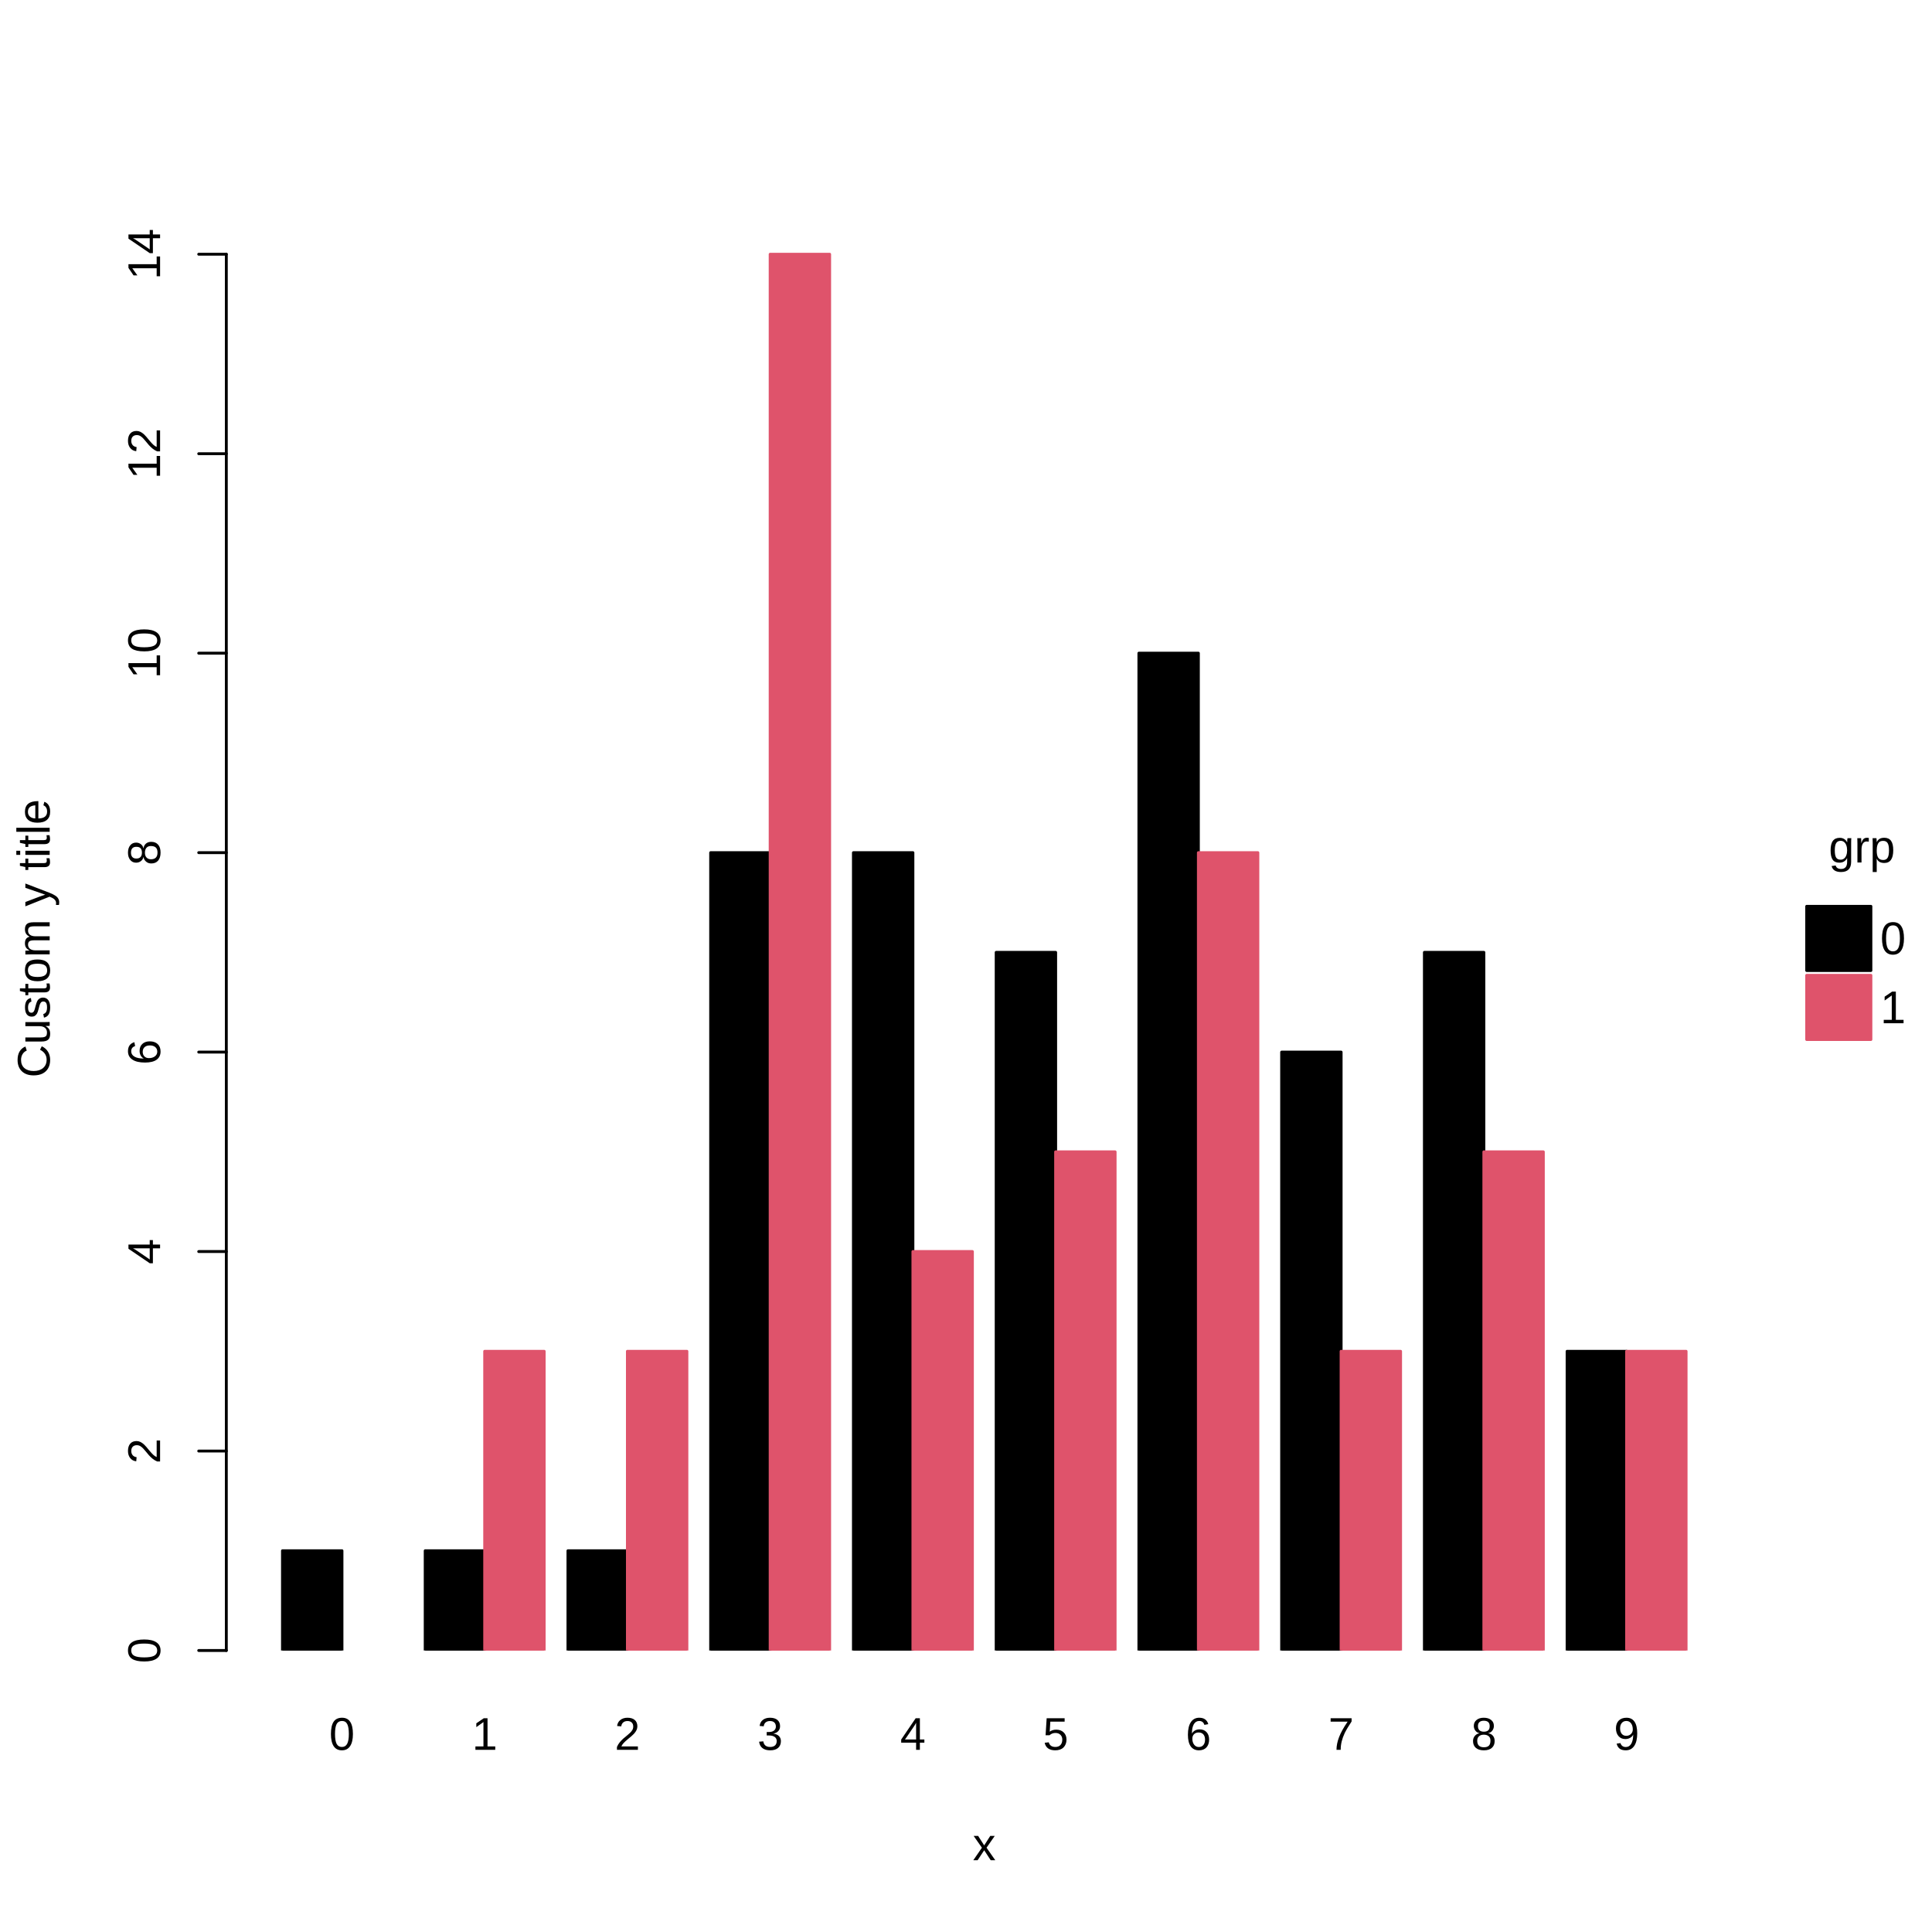
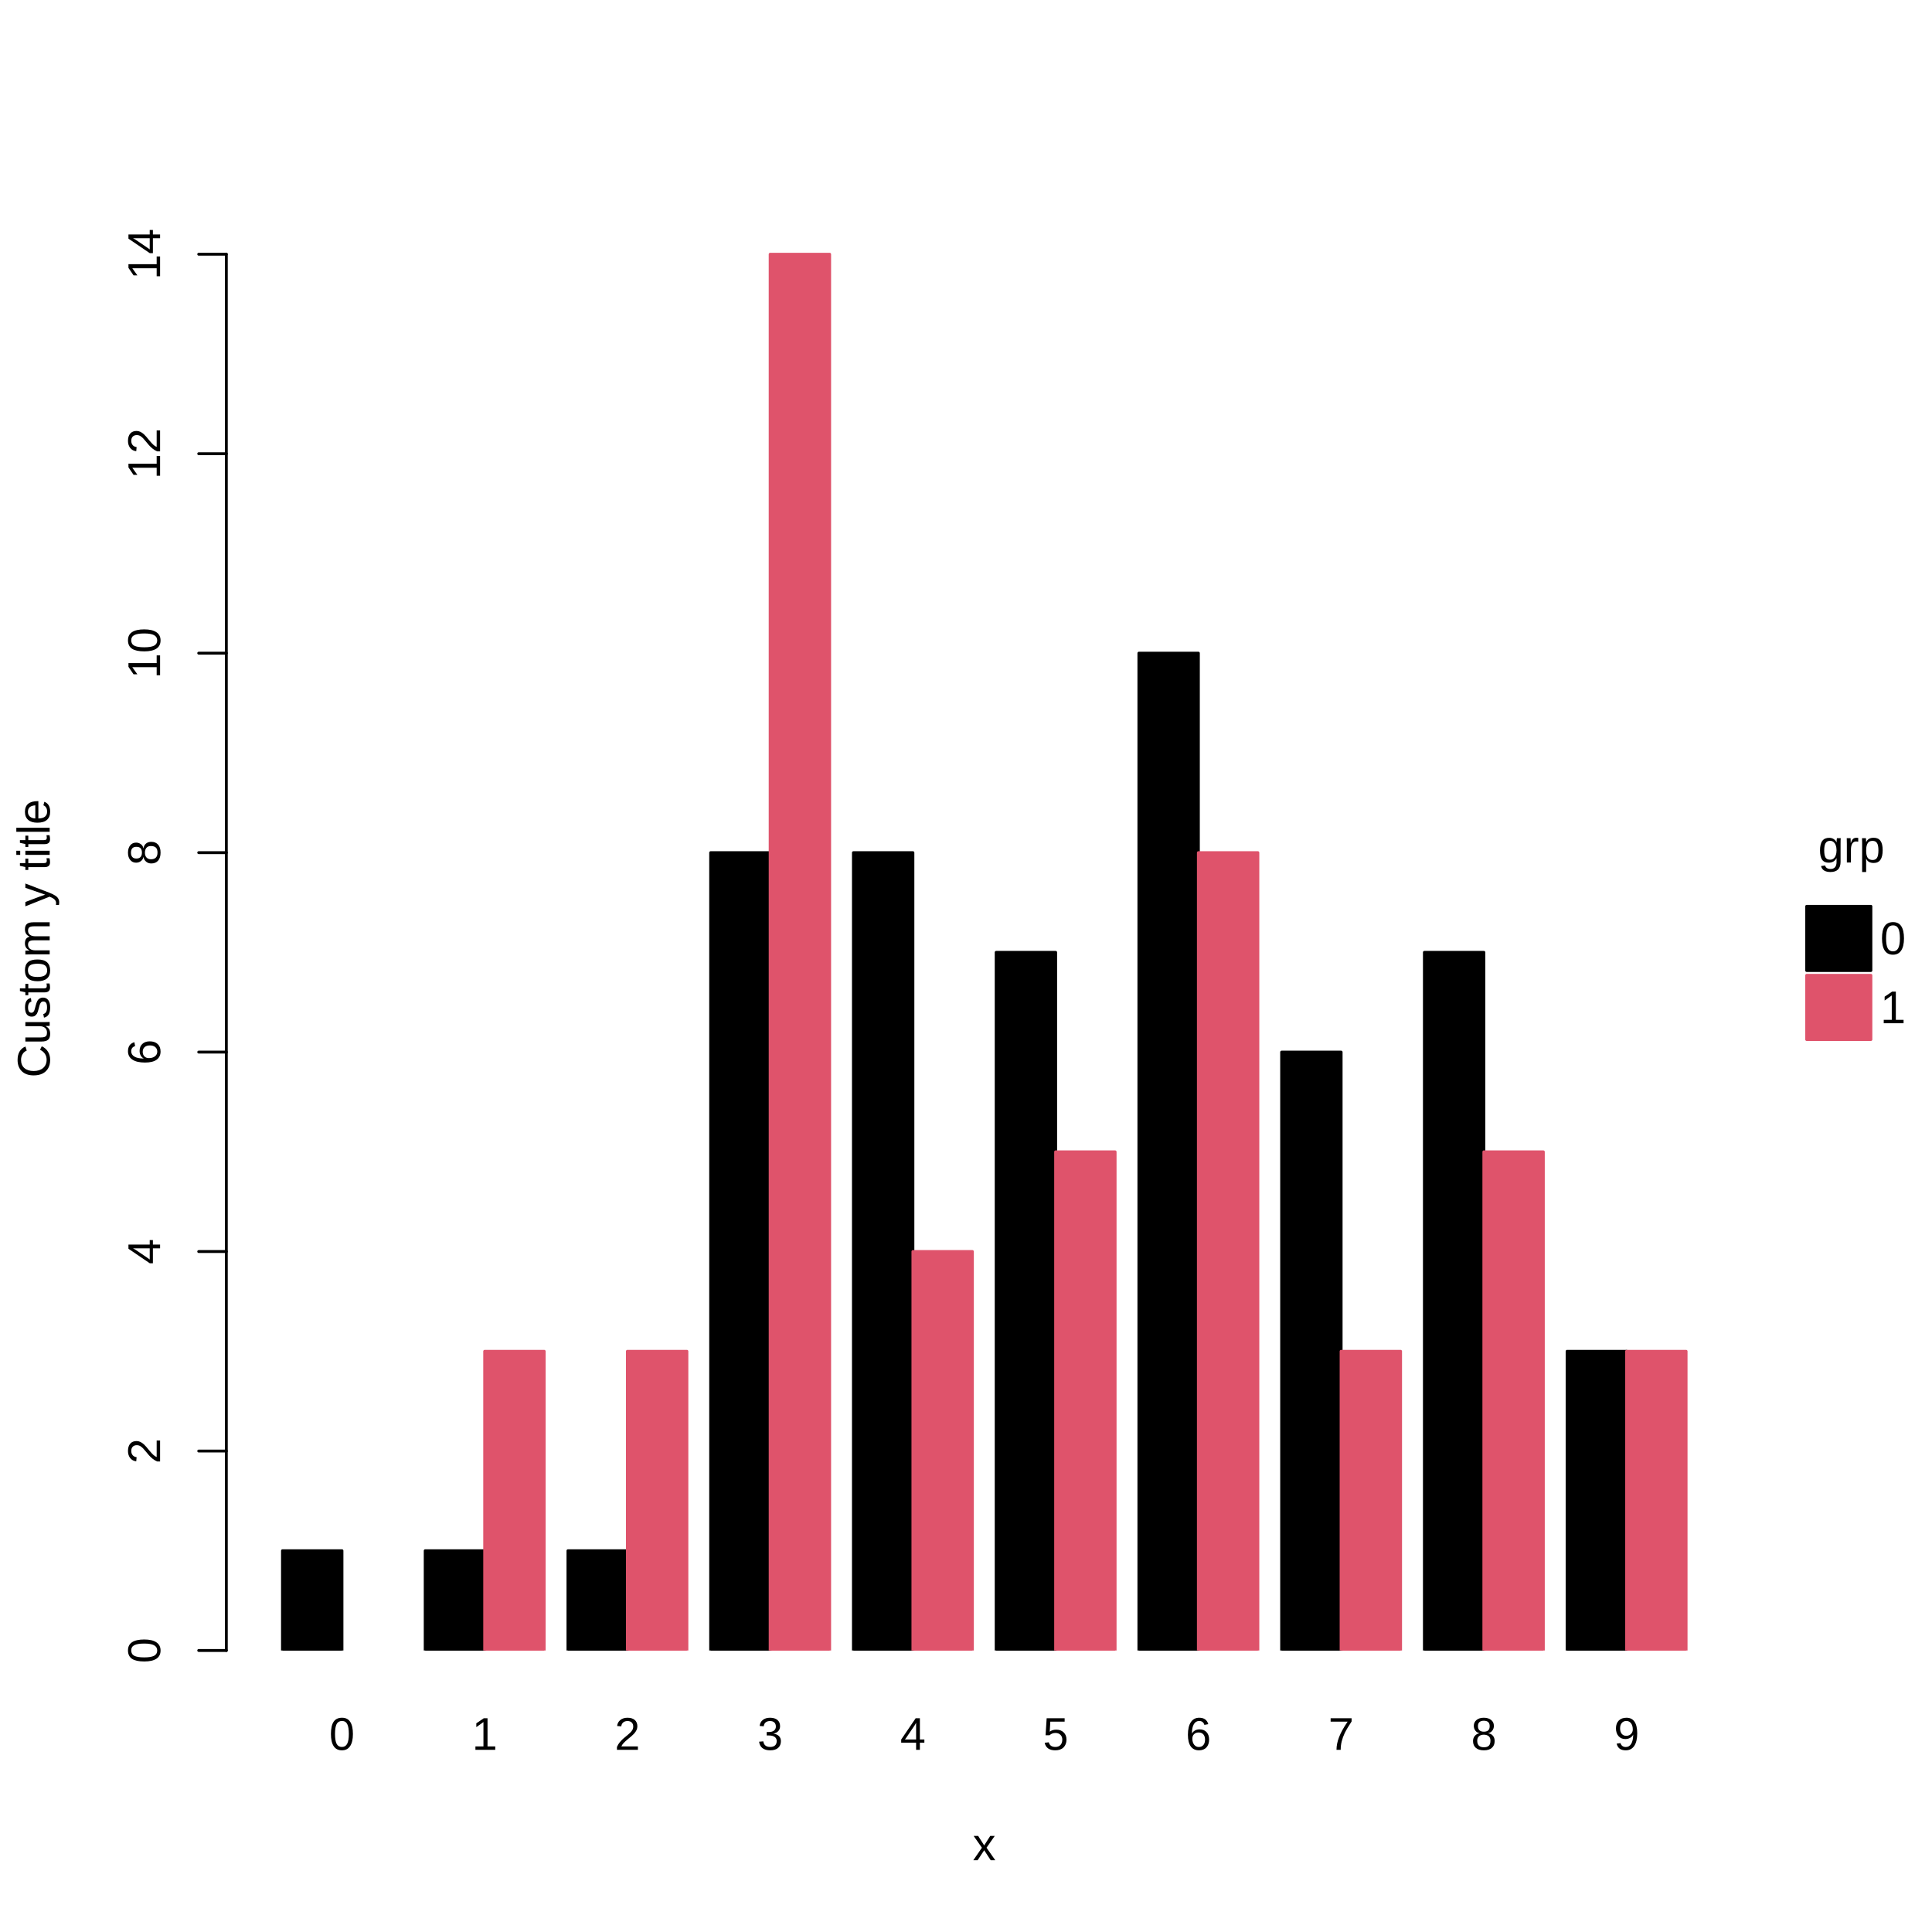
<svg xmlns="http://www.w3.org/2000/svg" width="504.00pt" height="504.00pt" viewBox="0 0 504.00 504.00">
  <g class="svglite">
    <defs>
      <style type="text/css">
    .svglite line, .svglite polyline, .svglite polygon, .svglite path, .svglite rect, .svglite circle {
      fill: none;
      stroke: #000000;
      stroke-linecap: round;
      stroke-linejoin: round;
      stroke-miterlimit: 10.00;
    }
    .svglite text {
      white-space: pre;
    }
    .svglite g.glyphgroup path {
      fill: inherit;
      stroke: none;
    }
  </style>
    </defs>
    <rect width="100%" height="100%" style="stroke: none; fill: #FFFFFF;" />
    <defs>
      <clipPath id="cpMC4wMHw1MDQuMDB8MC4wMHw1MDQuMDA=">
        <rect x="0.00" y="0.00" width="504.00" height="504.00" />
      </clipPath>
    </defs>
    <g clip-path="url(#cpMC4wMHw1MDQuMDB8MC4wMHw1MDQuMDA=)">
      <rect x="471.31" y="236.43" width="16.75" height="16.75" style="stroke-width: 0.75; fill: #000000;" />
      <rect x="471.31" y="254.43" width="16.75" height="16.75" style="stroke-width: 0.75; stroke: #DF536B; fill: #DF536B;" />
-       <text x="485.72" y="225.00" text-anchor="middle" style="font-size: 12.00px; font-family: &quot;Liberation Sans&quot;;" textLength="17.34px" lengthAdjust="spacingAndGlyphs">grp</text>
+       <text x="482.96" y="225.00" text-anchor="middle" style="font-size: 12.00px; font-family: &quot;Liberation Sans&quot;;" textLength="17.34px" lengthAdjust="spacingAndGlyphs">grp</text>
      <text x="490.49" y="248.93" style="font-size: 12.00px; font-family: &quot;Liberation Sans&quot;;" textLength="6.67px" lengthAdjust="spacingAndGlyphs">0</text>
      <text x="490.49" y="266.93" style="font-size: 12.00px; font-family: &quot;Liberation Sans&quot;;" textLength="6.67px" lengthAdjust="spacingAndGlyphs">1</text>
    </g>
    <defs>
      <clipPath id="cpMC4wMHw0NTQuNDl8MC4wMHw1MDQuMDA=">
        <rect x="0.00" y="0.00" width="454.49" height="504.00" />
      </clipPath>
    </defs>
    <g clip-path="url(#cpMC4wMHw0NTQuNDl8MC4wMHw1MDQuMDA=)">
      <text x="256.76" y="485.28" text-anchor="middle" style="font-size: 12.00px; font-family: &quot;Liberation Sans&quot;;" textLength="6.00px" lengthAdjust="spacingAndGlyphs">x</text>
      <text transform="translate(12.96,244.80) rotate(-90)" text-anchor="middle" style="font-size: 12.00px; font-family: &quot;Liberation Sans&quot;;" textLength="72.67px" lengthAdjust="spacingAndGlyphs">Custom y title</text>
    </g>
    <g clip-path="url(#cpMC4wMHw1MDQuMDB8MC4wMHw1MDQuMDA=)">
      <text x="89.20" y="456.48" text-anchor="middle" style="font-size: 12.00px; font-family: &quot;Liberation Sans&quot;;" textLength="6.67px" lengthAdjust="spacingAndGlyphs">0</text>
      <text x="126.44" y="456.48" text-anchor="middle" style="font-size: 12.00px; font-family: &quot;Liberation Sans&quot;;" textLength="6.67px" lengthAdjust="spacingAndGlyphs">1</text>
      <text x="163.67" y="456.48" text-anchor="middle" style="font-size: 12.00px; font-family: &quot;Liberation Sans&quot;;" textLength="6.67px" lengthAdjust="spacingAndGlyphs">2</text>
      <text x="200.91" y="456.48" text-anchor="middle" style="font-size: 12.00px; font-family: &quot;Liberation Sans&quot;;" textLength="6.67px" lengthAdjust="spacingAndGlyphs">3</text>
      <text x="238.15" y="456.48" text-anchor="middle" style="font-size: 12.00px; font-family: &quot;Liberation Sans&quot;;" textLength="6.67px" lengthAdjust="spacingAndGlyphs">4</text>
      <text x="275.38" y="456.48" text-anchor="middle" style="font-size: 12.00px; font-family: &quot;Liberation Sans&quot;;" textLength="6.67px" lengthAdjust="spacingAndGlyphs">5</text>
      <text x="312.62" y="456.48" text-anchor="middle" style="font-size: 12.00px; font-family: &quot;Liberation Sans&quot;;" textLength="6.67px" lengthAdjust="spacingAndGlyphs">6</text>
      <text x="349.85" y="456.48" text-anchor="middle" style="font-size: 12.00px; font-family: &quot;Liberation Sans&quot;;" textLength="6.67px" lengthAdjust="spacingAndGlyphs">7</text>
      <text x="387.09" y="456.48" text-anchor="middle" style="font-size: 12.00px; font-family: &quot;Liberation Sans&quot;;" textLength="6.67px" lengthAdjust="spacingAndGlyphs">8</text>
      <text x="424.33" y="456.48" text-anchor="middle" style="font-size: 12.00px; font-family: &quot;Liberation Sans&quot;;" textLength="6.67px" lengthAdjust="spacingAndGlyphs">9</text>
      <line x1="59.04" y1="430.56" x2="59.04" y2="66.32" style="stroke-width: 0.75;" />
      <line x1="59.04" y1="430.56" x2="51.84" y2="430.56" style="stroke-width: 0.75;" />
      <line x1="59.04" y1="378.53" x2="51.84" y2="378.53" style="stroke-width: 0.75;" />
      <line x1="59.04" y1="326.49" x2="51.84" y2="326.49" style="stroke-width: 0.75;" />
      <line x1="59.04" y1="274.46" x2="51.84" y2="274.46" style="stroke-width: 0.75;" />
      <line x1="59.04" y1="222.43" x2="51.84" y2="222.43" style="stroke-width: 0.75;" />
      <line x1="59.04" y1="170.39" x2="51.84" y2="170.39" style="stroke-width: 0.75;" />
      <line x1="59.04" y1="118.36" x2="51.84" y2="118.36" style="stroke-width: 0.75;" />
      <line x1="59.04" y1="66.32" x2="51.84" y2="66.32" style="stroke-width: 0.75;" />
      <text transform="translate(41.76,430.56) rotate(-90)" text-anchor="middle" style="font-size: 12.00px; font-family: &quot;Liberation Sans&quot;;" textLength="6.67px" lengthAdjust="spacingAndGlyphs">0</text>
      <text transform="translate(41.76,378.53) rotate(-90)" text-anchor="middle" style="font-size: 12.00px; font-family: &quot;Liberation Sans&quot;;" textLength="6.67px" lengthAdjust="spacingAndGlyphs">2</text>
      <text transform="translate(41.76,326.49) rotate(-90)" text-anchor="middle" style="font-size: 12.00px; font-family: &quot;Liberation Sans&quot;;" textLength="6.67px" lengthAdjust="spacingAndGlyphs">4</text>
      <text transform="translate(41.76,274.46) rotate(-90)" text-anchor="middle" style="font-size: 12.00px; font-family: &quot;Liberation Sans&quot;;" textLength="6.67px" lengthAdjust="spacingAndGlyphs">6</text>
      <text transform="translate(41.76,222.43) rotate(-90)" text-anchor="middle" style="font-size: 12.00px; font-family: &quot;Liberation Sans&quot;;" textLength="6.67px" lengthAdjust="spacingAndGlyphs">8</text>
      <text transform="translate(41.76,170.39) rotate(-90)" text-anchor="middle" style="font-size: 12.00px; font-family: &quot;Liberation Sans&quot;;" textLength="13.34px" lengthAdjust="spacingAndGlyphs">10</text>
      <text transform="translate(41.76,118.36) rotate(-90)" text-anchor="middle" style="font-size: 12.00px; font-family: &quot;Liberation Sans&quot;;" textLength="13.34px" lengthAdjust="spacingAndGlyphs">12</text>
      <text transform="translate(41.76,66.32) rotate(-90)" text-anchor="middle" style="font-size: 12.00px; font-family: &quot;Liberation Sans&quot;;" textLength="13.34px" lengthAdjust="spacingAndGlyphs">14</text>
    </g>
    <defs>
      <clipPath id="cpNTkuMDR8NDU0LjQ5fDU5LjA0fDQzMC41Ng==">
        <rect x="59.04" y="59.04" width="395.45" height="371.52" />
      </clipPath>
    </defs>
    <g clip-path="url(#cpNTkuMDR8NDU0LjQ5fDU5LjA0fDQzMC41Ng==)">
      <rect x="73.69" y="404.54" width="15.52" height="26.02" style="stroke-width: 0.75; fill: #000000;" />
      <rect x="110.92" y="404.54" width="15.52" height="26.02" style="stroke-width: 0.75; fill: #000000;" />
      <rect x="148.16" y="404.54" width="15.52" height="26.02" style="stroke-width: 0.75; fill: #000000;" />
      <rect x="185.39" y="222.43" width="15.52" height="208.13" style="stroke-width: 0.75; fill: #000000;" />
      <rect x="222.63" y="222.43" width="15.52" height="208.13" style="stroke-width: 0.75; fill: #000000;" />
      <rect x="259.87" y="248.44" width="15.52" height="182.12" style="stroke-width: 0.75; fill: #000000;" />
      <rect x="297.10" y="170.39" width="15.52" height="260.17" style="stroke-width: 0.75; fill: #000000;" />
      <rect x="334.34" y="274.46" width="15.52" height="156.10" style="stroke-width: 0.75; fill: #000000;" />
      <rect x="371.58" y="248.44" width="15.52" height="182.12" style="stroke-width: 0.75; fill: #000000;" />
      <rect x="408.81" y="352.51" width="15.52" height="78.05" style="stroke-width: 0.75; fill: #000000;" />
      <rect x="89.20" y="430.56" width="15.52" height="0.00" style="stroke-width: 0.75; stroke: #DF536B; fill: #DF536B;" />
      <rect x="126.44" y="352.51" width="15.52" height="78.05" style="stroke-width: 0.75; stroke: #DF536B; fill: #DF536B;" />
      <rect x="163.67" y="352.51" width="15.52" height="78.05" style="stroke-width: 0.75; stroke: #DF536B; fill: #DF536B;" />
      <rect x="200.91" y="66.32" width="15.52" height="364.24" style="stroke-width: 0.75; stroke: #DF536B; fill: #DF536B;" />
      <rect x="238.15" y="326.49" width="15.52" height="104.07" style="stroke-width: 0.75; stroke: #DF536B; fill: #DF536B;" />
      <rect x="275.38" y="300.48" width="15.52" height="130.08" style="stroke-width: 0.75; stroke: #DF536B; fill: #DF536B;" />
      <rect x="312.62" y="222.43" width="15.52" height="208.13" style="stroke-width: 0.75; stroke: #DF536B; fill: #DF536B;" />
      <rect x="349.85" y="352.51" width="15.52" height="78.05" style="stroke-width: 0.75; stroke: #DF536B; fill: #DF536B;" />
      <rect x="387.09" y="300.48" width="15.52" height="130.08" style="stroke-width: 0.75; stroke: #DF536B; fill: #DF536B;" />
      <rect x="424.33" y="352.51" width="15.52" height="78.05" style="stroke-width: 0.75; stroke: #DF536B; fill: #DF536B;" />
    </g>
  </g>
</svg>
